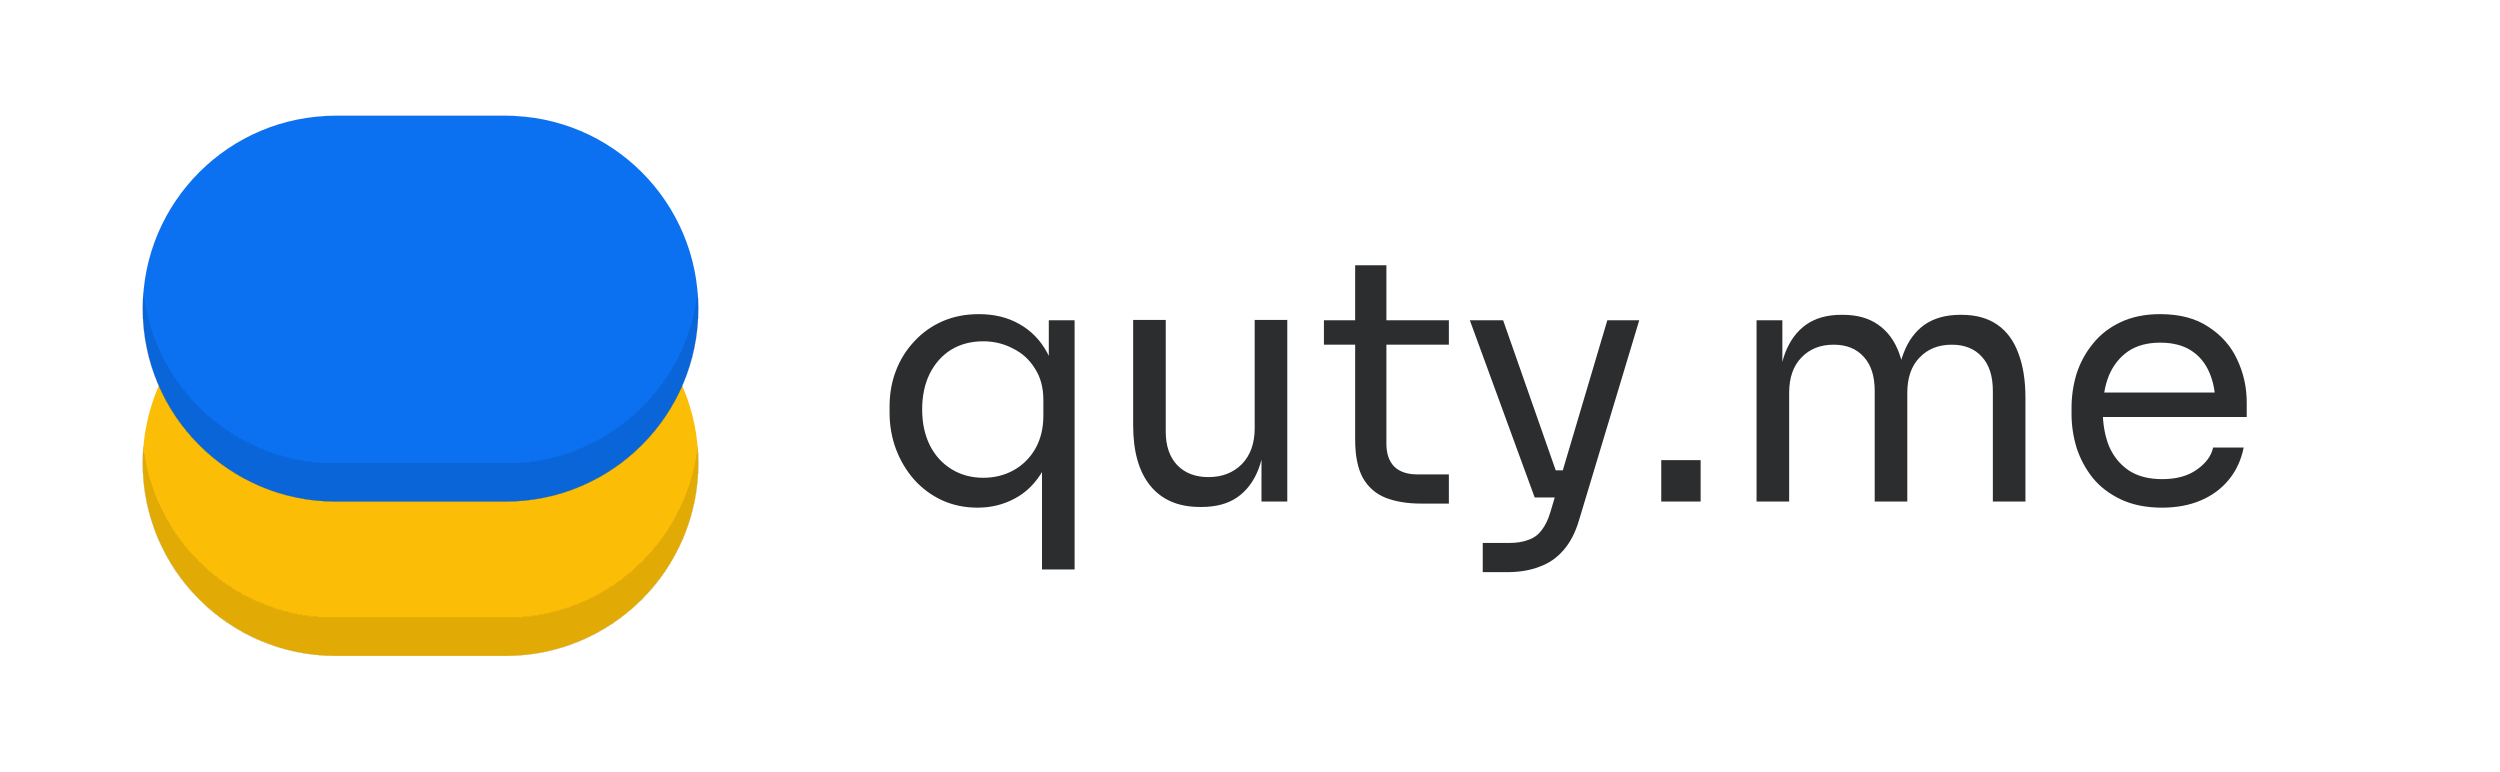
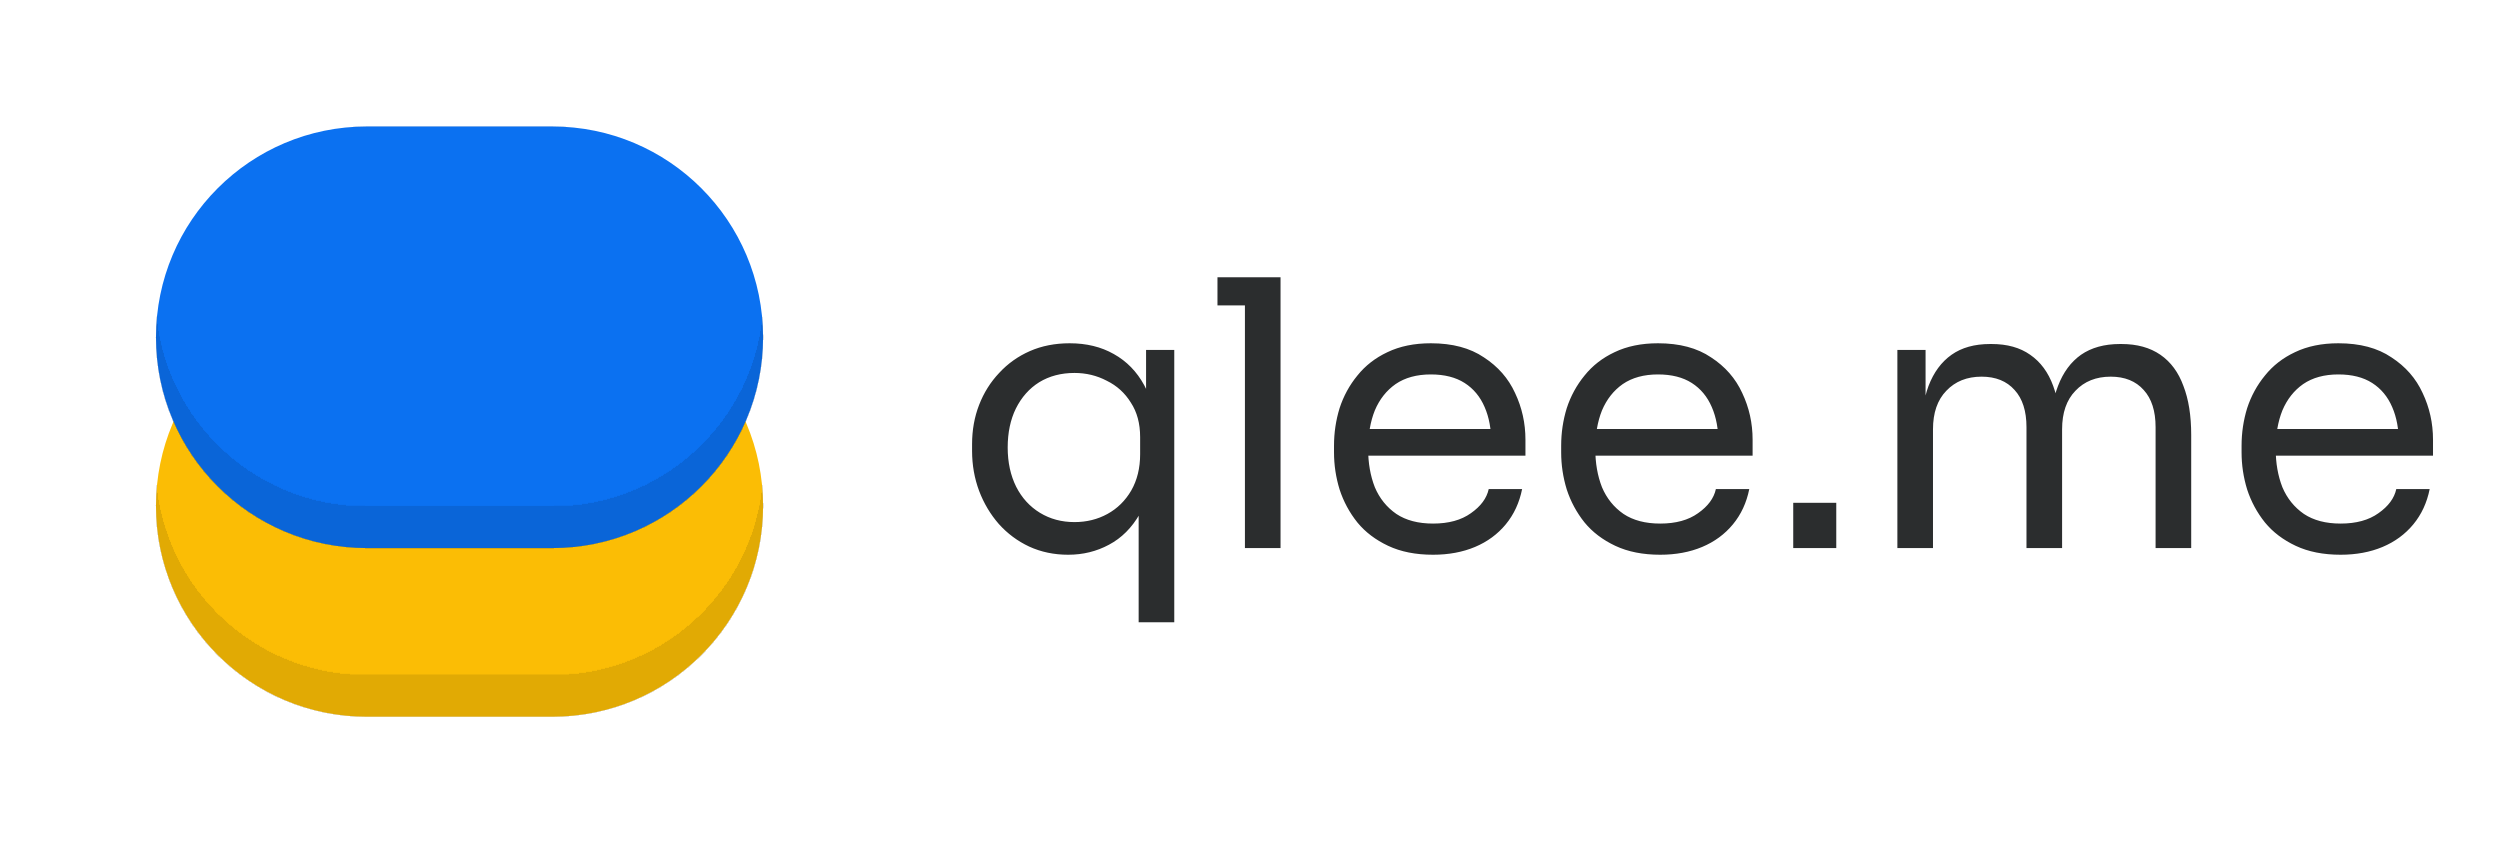
- <svg xmlns="http://www.w3.org/2000/svg" width="648" height="200" viewBox="0 0 648 200" fill="none">
-   <path d="M270.088 147.6V116.008L273.432 109.32C273.256 114.424 272.229 118.619 270.352 121.904C268.475 125.189 266.04 127.624 263.048 129.208C260.115 130.792 256.888 131.584 253.368 131.584C250.024 131.584 246.944 130.939 244.128 129.648C241.371 128.357 238.965 126.568 236.912 124.28C234.917 121.992 233.363 119.381 232.248 116.448C231.133 113.456 230.576 110.288 230.576 106.944V105.36C230.576 102.016 231.133 98.907 232.248 96.032C233.363 93.157 234.947 90.635 237 88.464C239.053 86.235 241.488 84.504 244.304 83.272C247.12 82.04 250.259 81.424 253.72 81.424C257.709 81.424 261.2 82.275 264.192 83.976C267.243 85.677 269.648 88.141 271.408 91.368C273.168 94.595 274.136 98.525 274.312 103.16H271.848V83.008H278.536V147.6H270.088ZM254.864 123.84C257.739 123.84 260.349 123.195 262.696 121.904C265.043 120.613 266.92 118.765 268.328 116.36C269.736 113.896 270.44 111.021 270.44 107.736V103.688C270.44 100.461 269.707 97.733 268.24 95.504C266.832 93.216 264.925 91.485 262.52 90.312C260.173 89.08 257.621 88.464 254.864 88.464C251.696 88.464 248.909 89.197 246.504 90.664C244.157 92.131 242.309 94.213 240.96 96.912C239.669 99.552 239.024 102.632 239.024 106.152C239.024 109.672 239.699 112.781 241.048 115.48C242.397 118.12 244.275 120.173 246.68 121.64C249.085 123.107 251.813 123.84 254.864 123.84ZM311.048 131.408C305.475 131.408 301.192 129.589 298.2 125.952C295.208 122.315 293.712 117.064 293.712 110.2V82.92H302.16V111.872C302.16 115.568 303.157 118.472 305.152 120.584C307.147 122.637 309.845 123.664 313.248 123.664C316.768 123.664 319.643 122.549 321.872 120.32C324.101 118.032 325.216 114.923 325.216 110.992V82.92H333.664V130H326.976V109.848H328.032C328.032 114.483 327.416 118.413 326.184 121.64C324.952 124.808 323.104 127.243 320.64 128.944C318.235 130.587 315.155 131.408 311.4 131.408H311.048ZM368.33 130.528C364.81 130.528 361.759 130.029 359.178 129.032C356.655 128.035 354.69 126.333 353.282 123.928C351.932 121.464 351.258 118.149 351.258 113.984V68.752H359.354V115.04C359.354 117.563 360.028 119.528 361.378 120.936C362.786 122.285 364.751 122.96 367.274 122.96H375.546V130.528H368.33ZM343.162 89.344V83.008H375.546V89.344H343.162ZM384.326 148.304V140.736H391.102C393.097 140.736 394.769 140.472 396.118 139.944C397.526 139.475 398.67 138.653 399.55 137.48C400.489 136.307 401.252 134.752 401.838 132.816L416.622 83.008H424.894L409.23 135.016C408.292 138.125 406.972 140.648 405.27 142.584C403.569 144.579 401.486 146.016 399.022 146.896C396.617 147.835 393.801 148.304 390.574 148.304H384.326ZM398.67 128.944V121.904H408.878V128.944H398.67ZM397.79 128.944L380.982 83.008H389.606L405.71 128.944H397.79ZM430.596 130V119.264H440.804V130H430.596ZM455.299 130V83.008H461.987V103.16H460.931C460.931 98.584 461.518 94.712 462.691 91.544C463.923 88.317 465.742 85.853 468.147 84.152C470.552 82.451 473.603 81.6 477.299 81.6H477.651C481.347 81.6 484.398 82.451 486.803 84.152C489.267 85.853 491.086 88.317 492.259 91.544C493.432 94.712 494.019 98.584 494.019 103.16H491.555C491.555 98.584 492.171 94.712 493.403 91.544C494.635 88.317 496.454 85.853 498.859 84.152C501.323 82.451 504.403 81.6 508.099 81.6H508.451C512.147 81.6 515.227 82.451 517.691 84.152C520.155 85.853 521.974 88.317 523.147 91.544C524.379 94.712 524.995 98.584 524.995 103.16V130H516.547V101.312C516.547 97.499 515.608 94.565 513.731 92.512C511.854 90.4 509.243 89.344 505.899 89.344C502.438 89.344 499.651 90.459 497.539 92.688C495.427 94.859 494.371 97.909 494.371 101.84V130H485.923V101.312C485.923 97.499 484.984 94.565 483.107 92.512C481.23 90.4 478.619 89.344 475.275 89.344C471.814 89.344 469.027 90.459 466.915 92.688C464.803 94.859 463.747 97.909 463.747 101.84V130H455.299ZM560.439 131.584C556.333 131.584 552.783 130.88 549.791 129.472C546.799 128.064 544.365 126.216 542.487 123.928C540.61 121.581 539.202 118.971 538.263 116.096C537.383 113.221 536.943 110.288 536.943 107.296V105.712C536.943 102.661 537.383 99.699 538.263 96.824C539.202 93.949 540.61 91.368 542.487 89.08C544.365 86.733 546.741 84.885 549.615 83.536C552.549 82.128 555.981 81.424 559.911 81.424C565.015 81.424 569.21 82.539 572.495 84.768C575.839 86.939 578.303 89.755 579.887 93.216C581.53 96.677 582.351 100.373 582.351 104.304V108.088H540.639V101.752H576.191L574.255 105.184C574.255 101.84 573.727 98.965 572.671 96.56C571.615 94.096 570.031 92.189 567.919 90.84C565.807 89.491 563.138 88.816 559.911 88.816C556.567 88.816 553.781 89.579 551.551 91.104C549.381 92.629 547.738 94.712 546.623 97.352C545.567 99.992 545.039 103.043 545.039 106.504C545.039 109.848 545.567 112.869 546.623 115.568C547.738 118.208 549.439 120.32 551.727 121.904C554.015 123.429 556.919 124.192 560.439 124.192C564.135 124.192 567.127 123.371 569.415 121.728C571.762 120.085 573.17 118.179 573.639 116.008H581.559C580.914 119.235 579.623 122.021 577.687 124.368C575.751 126.715 573.317 128.504 570.383 129.736C567.45 130.968 564.135 131.584 560.439 131.584Z" fill="#2B2D2E" />
-   <g filter="url(#filter0_i_635_85)">
+ <svg xmlns="http://www.w3.org/2000/svg" width="593" height="200" viewBox="0 0 593 200" fill="none">
+   <path d="M270.088 147.6V116.008L273.432 109.32C273.256 114.424 272.229 118.619 270.352 121.904C268.475 125.189 266.04 127.624 263.048 129.208C260.115 130.792 256.888 131.584 253.368 131.584C250.024 131.584 246.944 130.939 244.128 129.648C241.371 128.357 238.965 126.568 236.912 124.28C234.917 121.992 233.363 119.381 232.248 116.448C231.133 113.456 230.576 110.288 230.576 106.944V105.36C230.576 102.016 231.133 98.907 232.248 96.032C233.363 93.157 234.947 90.635 237 88.464C239.053 86.235 241.488 84.504 244.304 83.272C247.12 82.04 250.259 81.424 253.72 81.424C257.709 81.424 261.2 82.275 264.192 83.976C267.243 85.677 269.648 88.141 271.408 91.368C273.168 94.595 274.136 98.525 274.312 103.16H271.848V83.008H278.536V147.6H270.088ZM254.864 123.84C257.739 123.84 260.349 123.195 262.696 121.904C265.043 120.613 266.92 118.765 268.328 116.36C269.736 113.896 270.44 111.021 270.44 107.736V103.688C270.44 100.461 269.707 97.733 268.24 95.504C266.832 93.216 264.925 91.485 262.52 90.312C260.173 89.08 257.621 88.464 254.864 88.464C251.696 88.464 248.909 89.197 246.504 90.664C244.157 92.131 242.309 94.213 240.96 96.912C239.669 99.552 239.024 102.632 239.024 106.152C239.024 109.672 239.699 112.781 241.048 115.48C242.397 118.12 244.275 120.173 246.68 121.64C249.085 123.107 251.813 123.84 254.864 123.84ZM295.296 130V65.76H303.744V130H295.296ZM288.784 72.448V65.76H303.744V72.448H288.784ZM339.924 131.584C335.817 131.584 332.268 130.88 329.276 129.472C326.284 128.064 323.849 126.216 321.972 123.928C320.094 121.581 318.686 118.971 317.748 116.096C316.868 113.221 316.428 110.288 316.428 107.296V105.712C316.428 102.661 316.868 99.699 317.748 96.824C318.686 93.949 320.094 91.368 321.972 89.08C323.849 86.733 326.225 84.885 329.1 83.536C332.033 82.128 335.465 81.424 339.396 81.424C344.5 81.424 348.694 82.539 351.98 84.768C355.324 86.939 357.788 89.755 359.372 93.216C361.014 96.677 361.836 100.373 361.836 104.304V108.088H320.124V101.752H355.676L353.74 105.184C353.74 101.84 353.212 98.965 352.156 96.56C351.1 94.096 349.516 92.189 347.404 90.84C345.292 89.491 342.622 88.816 339.396 88.816C336.052 88.816 333.265 89.579 331.036 91.104C328.865 92.629 327.222 94.712 326.108 97.352C325.052 99.992 324.524 103.043 324.524 106.504C324.524 109.848 325.052 112.869 326.108 115.568C327.222 118.208 328.924 120.32 331.212 121.904C333.5 123.429 336.404 124.192 339.924 124.192C343.62 124.192 346.612 123.371 348.9 121.728C351.246 120.085 352.654 118.179 353.124 116.008H361.044C360.398 119.235 359.108 122.021 357.172 124.368C355.236 126.715 352.801 128.504 349.868 129.736C346.934 130.968 343.62 131.584 339.924 131.584ZM393.806 131.584C389.7 131.584 386.15 130.88 383.158 129.472C380.166 128.064 377.732 126.216 375.854 123.928C373.977 121.581 372.569 118.971 371.63 116.096C370.75 113.221 370.31 110.288 370.31 107.296V105.712C370.31 102.661 370.75 99.699 371.63 96.824C372.569 93.949 373.977 91.368 375.854 89.08C377.732 86.733 380.108 84.885 382.982 83.536C385.916 82.128 389.348 81.424 393.278 81.424C398.382 81.424 402.577 82.539 405.862 84.768C409.206 86.939 411.67 89.755 413.254 93.216C414.897 96.677 415.718 100.373 415.718 104.304V108.088H374.006V101.752H409.558L407.622 105.184C407.622 101.84 407.094 98.965 406.038 96.56C404.982 94.096 403.398 92.189 401.286 90.84C399.174 89.491 396.505 88.816 393.278 88.816C389.934 88.816 387.148 89.579 384.918 91.104C382.748 92.629 381.105 94.712 379.99 97.352C378.934 99.992 378.406 103.043 378.406 106.504C378.406 109.848 378.934 112.869 379.99 115.568C381.105 118.208 382.806 120.32 385.094 121.904C387.382 123.429 390.286 124.192 393.806 124.192C397.502 124.192 400.494 123.371 402.782 121.728C405.129 120.085 406.537 118.179 407.006 116.008H414.926C414.281 119.235 412.99 122.021 411.054 124.368C409.118 126.715 406.684 128.504 403.75 129.736C400.817 130.968 397.502 131.584 393.806 131.584ZM425.354 130V119.264H435.562V130H425.354ZM450.057 130V83.008H456.745V103.16H455.689C455.689 98.584 456.276 94.712 457.449 91.544C458.681 88.317 460.5 85.853 462.905 84.152C465.31 82.451 468.361 81.6 472.057 81.6H472.409C476.105 81.6 479.156 82.451 481.561 84.152C484.025 85.853 485.844 88.317 487.017 91.544C488.19 94.712 488.777 98.584 488.777 103.16H486.313C486.313 98.584 486.929 94.712 488.161 91.544C489.393 88.317 491.212 85.853 493.617 84.152C496.081 82.451 499.161 81.6 502.857 81.6H503.209C506.905 81.6 509.985 82.451 512.449 84.152C514.913 85.853 516.732 88.317 517.905 91.544C519.137 94.712 519.753 98.584 519.753 103.16V130H511.305V101.312C511.305 97.499 510.366 94.565 508.489 92.512C506.612 90.4 504.001 89.344 500.657 89.344C497.196 89.344 494.409 90.459 492.297 92.688C490.185 94.859 489.129 97.909 489.129 101.84V130H480.681V101.312C480.681 97.499 479.742 94.565 477.865 92.512C475.988 90.4 473.377 89.344 470.033 89.344C466.572 89.344 463.785 90.459 461.673 92.688C459.561 94.859 458.505 97.909 458.505 101.84V130H450.057ZM555.197 131.584C551.09 131.584 547.541 130.88 544.549 129.472C541.557 128.064 539.122 126.216 537.245 123.928C535.368 121.581 533.96 118.971 533.021 116.096C532.141 113.221 531.701 110.288 531.701 107.296V105.712C531.701 102.661 532.141 99.699 533.021 96.824C533.96 93.949 535.368 91.368 537.245 89.08C539.122 86.733 541.498 84.885 544.373 83.536C547.306 82.128 550.738 81.424 554.669 81.424C559.773 81.424 563.968 82.539 567.253 84.768C570.597 86.939 573.061 89.755 574.645 93.216C576.288 96.677 577.109 100.373 577.109 104.304V108.088H535.397V101.752H570.949L569.013 105.184C569.013 101.84 568.485 98.965 567.429 96.56C566.373 94.096 564.789 92.189 562.677 90.84C560.565 89.491 557.896 88.816 554.669 88.816C551.325 88.816 548.538 89.579 546.309 91.104C544.138 92.629 542.496 94.712 541.381 97.352C540.325 99.992 539.797 103.043 539.797 106.504C539.797 109.848 540.325 112.869 541.381 115.568C542.496 118.208 544.197 120.32 546.485 121.904C548.773 123.429 551.677 124.192 555.197 124.192C558.893 124.192 561.885 123.371 564.173 121.728C566.52 120.085 567.928 118.179 568.397 116.008H576.317C575.672 119.235 574.381 122.021 572.445 124.368C570.509 126.715 568.074 128.504 565.141 129.736C562.208 130.968 558.893 131.584 555.197 131.584Z" fill="#2B2D2E" />
+   <g filter="url(#filter0_i_638_90)">
    <rect x="37" y="70" width="144" height="100" rx="50" fill="#FBBD05" />
  </g>
-   <g filter="url(#filter1_i_635_85)">
+   <g filter="url(#filter1_i_638_90)">
    <rect x="37" y="30" width="144" height="100" rx="50" fill="#0B71F1" />
  </g>
  <defs>
-     <filter id="filter0_i_635_85" x="37" y="70" width="144" height="100" filterUnits="userSpaceOnUse" color-interpolation-filters="sRGB">
+     <filter id="filter0_i_638_90" x="37" y="70" width="144" height="100" filterUnits="userSpaceOnUse" color-interpolation-filters="sRGB">
      <feFlood flood-opacity="0" result="BackgroundImageFix" />
      <feBlend mode="normal" in="SourceGraphic" in2="BackgroundImageFix" result="shape" />
      <feColorMatrix in="SourceAlpha" type="matrix" values="0 0 0 0 0 0 0 0 0 0 0 0 0 0 0 0 0 0 127 0" result="hardAlpha" />
      <feOffset dy="-10" />
      <feComposite in2="hardAlpha" operator="arithmetic" k2="-1" k3="1" />
      <feColorMatrix type="matrix" values="0 0 0 0 0 0 0 0 0 0 0 0 0 0 0 0 0 0 0.1 0" />
-       <feBlend mode="normal" in2="shape" result="effect1_innerShadow_635_85" />
+       <feBlend mode="normal" in2="shape" result="effect1_innerShadow_638_90" />
    </filter>
-     <filter id="filter1_i_635_85" x="37" y="30" width="144" height="100" filterUnits="userSpaceOnUse" color-interpolation-filters="sRGB">
+     <filter id="filter1_i_638_90" x="37" y="30" width="144" height="100" filterUnits="userSpaceOnUse" color-interpolation-filters="sRGB">
      <feFlood flood-opacity="0" result="BackgroundImageFix" />
      <feBlend mode="normal" in="SourceGraphic" in2="BackgroundImageFix" result="shape" />
      <feColorMatrix in="SourceAlpha" type="matrix" values="0 0 0 0 0 0 0 0 0 0 0 0 0 0 0 0 0 0 127 0" result="hardAlpha" />
      <feOffset dy="-10" />
      <feComposite in2="hardAlpha" operator="arithmetic" k2="-1" k3="1" />
      <feColorMatrix type="matrix" values="0 0 0 0 0 0 0 0 0 0 0 0 0 0 0 0 0 0 0.1 0" />
-       <feBlend mode="normal" in2="shape" result="effect1_innerShadow_635_85" />
+       <feBlend mode="normal" in2="shape" result="effect1_innerShadow_638_90" />
    </filter>
  </defs>
</svg>
